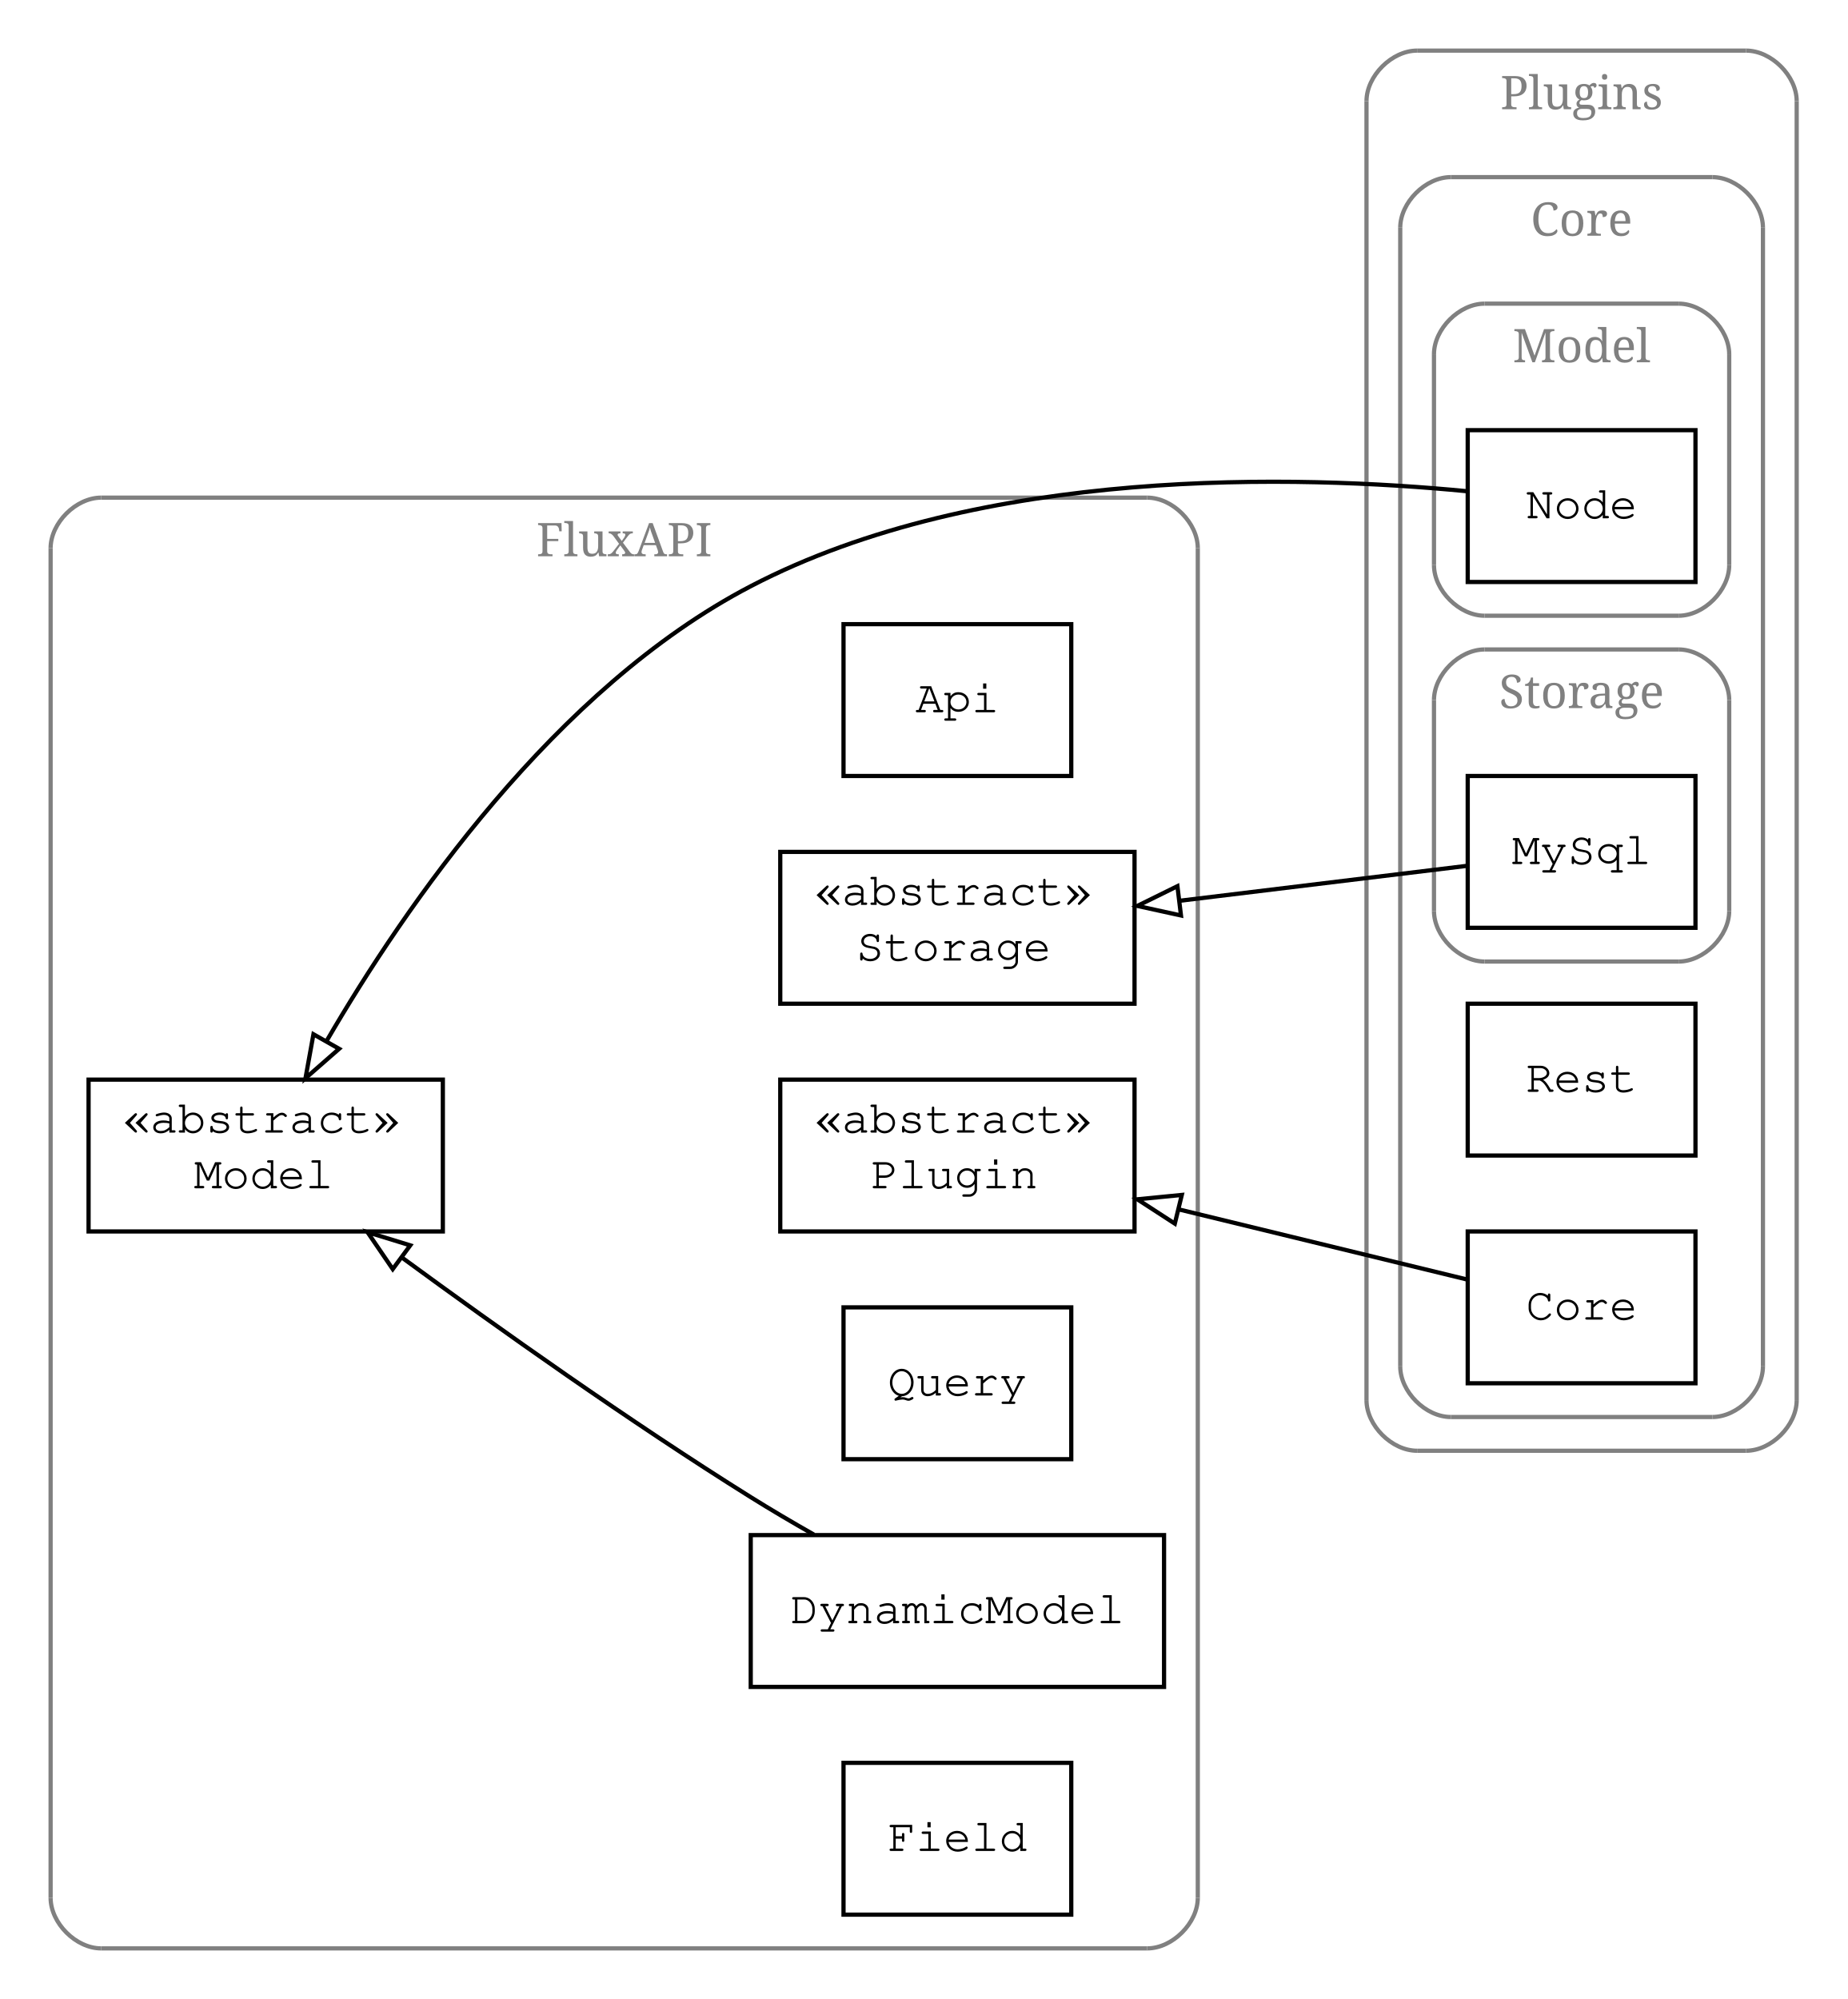
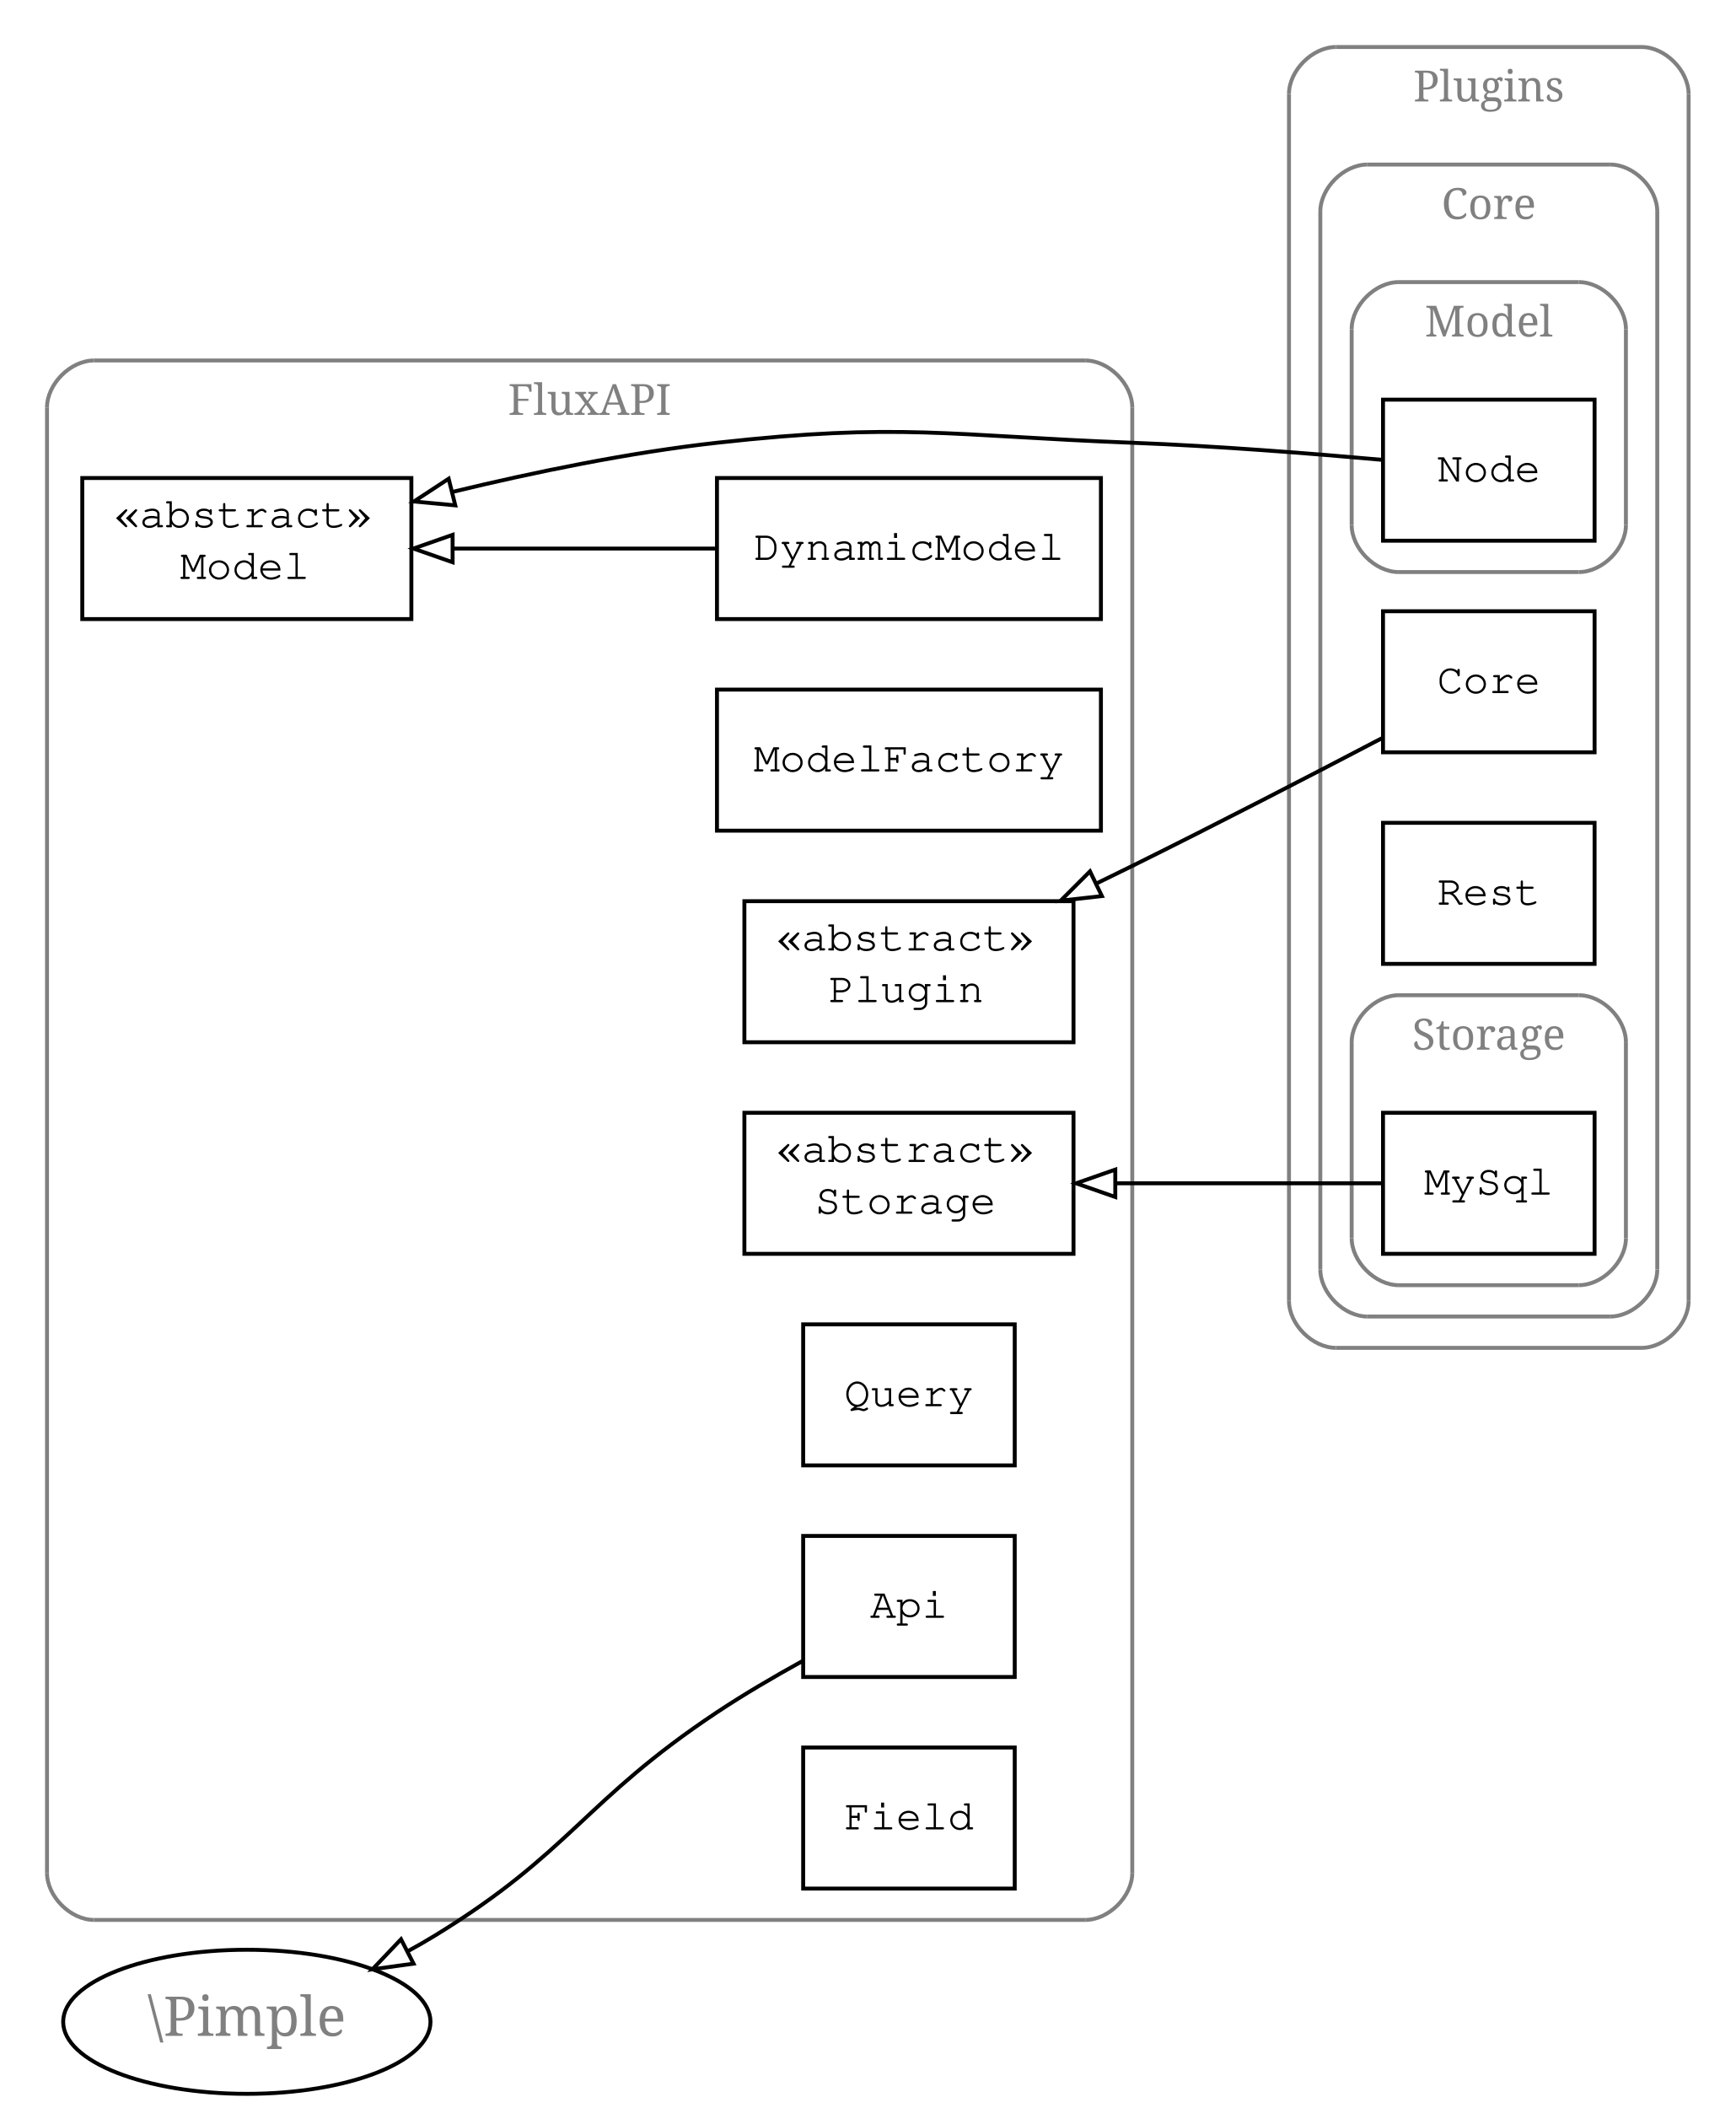
- <svg xmlns="http://www.w3.org/2000/svg" xmlns:xlink="http://www.w3.org/1999/xlink" width="438pt" height="474pt" viewBox="0.00 0.00 438.00 474.00">
-   <g id="graph1" class="graph" transform="scale(1 1) rotate(0) translate(4 470)">
-     <polygon fill="white" stroke="white" points="-4,5 -4,-470 435,-470 435,5 -4,5" />
+ <svg xmlns="http://www.w3.org/2000/svg" xmlns:xlink="http://www.w3.org/1999/xlink" width="443pt" height="538pt" viewBox="0.00 0.00 443.00 538.00">
+   <g id="graph1" class="graph" transform="scale(1 1) rotate(0) translate(4 534)">
+     <polygon fill="white" stroke="white" points="-4,5 -4,-534 440,-534 440,5 -4,5" />
    <g id="graph2" class="cluster">
-       <polyline fill="none" stroke="gray" points="20,-8 268,-8 " />
-       <path fill="none" stroke="gray" d="M268,-8C274,-8 280,-14 280,-20" />
-       <polyline fill="none" stroke="gray" points="280,-20 280,-340 " />
-       <path fill="none" stroke="gray" d="M280,-340C280,-346 274,-352 268,-352" />
-       <polyline fill="none" stroke="gray" points="268,-352 20,-352 " />
-       <path fill="none" stroke="gray" d="M20,-352C14,-352 8,-346 8,-340" />
-       <polyline fill="none" stroke="gray" points="8,-340 8,-20 " />
-       <path fill="none" stroke="gray" d="M8,-20C8,-14 14,-8 20,-8" />
-       <text text-anchor="middle" x="144" y="-338.1" font-family="Times Roman,serif" font-size="11.00" fill="gray">FluxAPI</text>
+       <polyline fill="none" stroke="gray" points="20,-44 273,-44 " />
+       <path fill="none" stroke="gray" d="M273,-44C279,-44 285,-50 285,-56" />
+       <polyline fill="none" stroke="gray" points="285,-56 285,-430 " />
+       <path fill="none" stroke="gray" d="M285,-430C285,-436 279,-442 273,-442" />
+       <polyline fill="none" stroke="gray" points="273,-442 20,-442 " />
+       <path fill="none" stroke="gray" d="M20,-442C14,-442 8,-436 8,-430" />
+       <polyline fill="none" stroke="gray" points="8,-430 8,-56 " />
+       <path fill="none" stroke="gray" d="M8,-56C8,-50 14,-44 20,-44" />
+       <text text-anchor="middle" x="146.5" y="-428.1" font-family="Times Roman,serif" font-size="11.00" fill="gray">FluxAPI</text>
    </g>
    <g id="graph3" class="cluster">
-       <polyline fill="none" stroke="gray" points="332,-126 410,-126 " />
-       <path fill="none" stroke="gray" d="M410,-126C416,-126 422,-132 422,-138" />
-       <polyline fill="none" stroke="gray" points="422,-138 422,-446 " />
-       <path fill="none" stroke="gray" d="M422,-446C422,-452 416,-458 410,-458" />
-       <polyline fill="none" stroke="gray" points="410,-458 332,-458 " />
-       <path fill="none" stroke="gray" d="M332,-458C326,-458 320,-452 320,-446" />
-       <polyline fill="none" stroke="gray" points="320,-446 320,-138 " />
-       <path fill="none" stroke="gray" d="M320,-138C320,-132 326,-126 332,-126" />
-       <text text-anchor="middle" x="371" y="-444.1" font-family="Times Roman,serif" font-size="11.00" fill="gray">Plugins</text>
+       <polyline fill="none" stroke="gray" points="337,-190 415,-190 " />
+       <path fill="none" stroke="gray" d="M415,-190C421,-190 427,-196 427,-202" />
+       <polyline fill="none" stroke="gray" points="427,-202 427,-510 " />
+       <path fill="none" stroke="gray" d="M427,-510C427,-516 421,-522 415,-522" />
+       <polyline fill="none" stroke="gray" points="415,-522 337,-522 " />
+       <path fill="none" stroke="gray" d="M337,-522C331,-522 325,-516 325,-510" />
+       <polyline fill="none" stroke="gray" points="325,-510 325,-202 " />
+       <path fill="none" stroke="gray" d="M325,-202C325,-196 331,-190 337,-190" />
+       <text text-anchor="middle" x="376" y="-508.1" font-family="Times Roman,serif" font-size="11.00" fill="gray">Plugins</text>
    </g>
    <g id="graph4" class="cluster">
-       <polyline fill="none" stroke="gray" points="340,-134 402,-134 " />
-       <path fill="none" stroke="gray" d="M402,-134C408,-134 414,-140 414,-146" />
-       <polyline fill="none" stroke="gray" points="414,-146 414,-416 " />
-       <path fill="none" stroke="gray" d="M414,-416C414,-422 408,-428 402,-428" />
-       <polyline fill="none" stroke="gray" points="402,-428 340,-428 " />
-       <path fill="none" stroke="gray" d="M340,-428C334,-428 328,-422 328,-416" />
-       <polyline fill="none" stroke="gray" points="328,-416 328,-146 " />
-       <path fill="none" stroke="gray" d="M328,-146C328,-140 334,-134 340,-134" />
-       <text text-anchor="middle" x="371" y="-414.1" font-family="Times Roman,serif" font-size="11.00" fill="gray">Core</text>
+       <polyline fill="none" stroke="gray" points="345,-198 407,-198 " />
+       <path fill="none" stroke="gray" d="M407,-198C413,-198 419,-204 419,-210" />
+       <polyline fill="none" stroke="gray" points="419,-210 419,-480 " />
+       <path fill="none" stroke="gray" d="M419,-480C419,-486 413,-492 407,-492" />
+       <polyline fill="none" stroke="gray" points="407,-492 345,-492 " />
+       <path fill="none" stroke="gray" d="M345,-492C339,-492 333,-486 333,-480" />
+       <polyline fill="none" stroke="gray" points="333,-480 333,-210 " />
+       <path fill="none" stroke="gray" d="M333,-210C333,-204 339,-198 345,-198" />
+       <text text-anchor="middle" x="376" y="-478.1" font-family="Times Roman,serif" font-size="11.00" fill="gray">Core</text>
    </g>
    <g id="graph5" class="cluster">
-       <polyline fill="none" stroke="gray" points="348,-324 394,-324 " />
-       <path fill="none" stroke="gray" d="M394,-324C400,-324 406,-330 406,-336" />
-       <polyline fill="none" stroke="gray" points="406,-336 406,-386 " />
-       <path fill="none" stroke="gray" d="M406,-386C406,-392 400,-398 394,-398" />
-       <polyline fill="none" stroke="gray" points="394,-398 348,-398 " />
-       <path fill="none" stroke="gray" d="M348,-398C342,-398 336,-392 336,-386" />
-       <polyline fill="none" stroke="gray" points="336,-386 336,-336 " />
-       <path fill="none" stroke="gray" d="M336,-336C336,-330 342,-324 348,-324" />
-       <text text-anchor="middle" x="371" y="-384.1" font-family="Times Roman,serif" font-size="11.00" fill="gray">Model</text>
+       <polyline fill="none" stroke="gray" points="353,-388 399,-388 " />
+       <path fill="none" stroke="gray" d="M399,-388C405,-388 411,-394 411,-400" />
+       <polyline fill="none" stroke="gray" points="411,-400 411,-450 " />
+       <path fill="none" stroke="gray" d="M411,-450C411,-456 405,-462 399,-462" />
+       <polyline fill="none" stroke="gray" points="399,-462 353,-462 " />
+       <path fill="none" stroke="gray" d="M353,-462C347,-462 341,-456 341,-450" />
+       <polyline fill="none" stroke="gray" points="341,-450 341,-400 " />
+       <path fill="none" stroke="gray" d="M341,-400C341,-394 347,-388 353,-388" />
+       <text text-anchor="middle" x="376" y="-448.1" font-family="Times Roman,serif" font-size="11.00" fill="gray">Model</text>
    </g>
    <g id="graph6" class="cluster">
-       <polyline fill="none" stroke="gray" points="348,-242 394,-242 " />
-       <path fill="none" stroke="gray" d="M394,-242C400,-242 406,-248 406,-254" />
-       <polyline fill="none" stroke="gray" points="406,-254 406,-304 " />
-       <path fill="none" stroke="gray" d="M406,-304C406,-310 400,-316 394,-316" />
-       <polyline fill="none" stroke="gray" points="394,-316 348,-316 " />
-       <path fill="none" stroke="gray" d="M348,-316C342,-316 336,-310 336,-304" />
-       <polyline fill="none" stroke="gray" points="336,-304 336,-254 " />
-       <path fill="none" stroke="gray" d="M336,-254C336,-248 342,-242 348,-242" />
-       <text text-anchor="middle" x="371" y="-302.1" font-family="Times Roman,serif" font-size="11.00" fill="gray">Storage</text>
+       <polyline fill="none" stroke="gray" points="353,-206 399,-206 " />
+       <path fill="none" stroke="gray" d="M399,-206C405,-206 411,-212 411,-218" />
+       <polyline fill="none" stroke="gray" points="411,-218 411,-268 " />
+       <path fill="none" stroke="gray" d="M411,-268C411,-274 405,-280 399,-280" />
+       <polyline fill="none" stroke="gray" points="399,-280 353,-280 " />
+       <path fill="none" stroke="gray" d="M353,-280C347,-280 341,-274 341,-268" />
+       <polyline fill="none" stroke="gray" points="341,-268 341,-218 " />
+       <path fill="none" stroke="gray" d="M341,-218C341,-212 347,-206 353,-206" />
+       <text text-anchor="middle" x="376" y="-266.1" font-family="Times Roman,serif" font-size="11.00" fill="gray">Storage</text>
    </g>
    <g id="node2" class="node">
      <a xlink:href="FluxAPI.Api.html" xlink:title="Api" target="_parent">
-         <polygon fill="none" stroke="black" points="250,-322 196,-322 196,-286 250,-286 250,-322" />
-         <text text-anchor="middle" x="223" y="-301.1" font-family="Courier,monospace" font-size="11.00">Api</text>
+         <polygon fill="none" stroke="black" points="255,-142 201,-142 201,-106 255,-106 255,-142" />
+         <text text-anchor="middle" x="228" y="-121.1" font-family="Courier,monospace" font-size="11.00">Api</text>
      </a>
    </g>
+     <g id="node21" class="node">
+       <ellipse fill="none" stroke="black" cx="59" cy="-18" rx="46.877" ry="18.385" />
+       <text text-anchor="middle" x="59" y="-14.4" font-family="Times Roman,serif" font-size="14.00" fill="gray">\Pimple</text>
+     </g>
+     <g id="edge9" class="edge">
+       <path fill="none" stroke="black" d="M200.822,-110.071C193.587,-106.082 185.876,-101.57 179,-97 145.01,-74.407 141.801,-61.322 107,-40 104.811,-38.659 102.527,-37.348 100.195,-36.077" />
+       <polygon fill="none" stroke="black" points="101.553,-32.84 91.058,-31.39 98.358,-39.069 101.553,-32.84" />
+     </g>
    <g id="node3" class="node">
-       <a xlink:href="FluxAPI.Model.html" xlink:title="«abstract»&lt;br/&gt;Model" target="_parent">
-         <polygon fill="none" stroke="black" points="101,-214 17,-214 17,-178 101,-178 101,-214" />
-         <text text-anchor="start" x="25" y="-201.433" font-family="Courier,monospace" font-size="11.00">«abstract»</text>
-         <text text-anchor="start" x="42" y="-188.233" font-family="Courier,monospace" font-size="11.00">Model</text>
+       <a xlink:href="FluxAPI.ModelFactory.html" xlink:title="ModelFactory" target="_parent">
+         <polygon fill="none" stroke="black" points="277,-358 179,-358 179,-322 277,-322 277,-358" />
+         <text text-anchor="middle" x="228" y="-337.1" font-family="Courier,monospace" font-size="11.00">ModelFactory</text>
      </a>
    </g>
    <g id="node4" class="node">
-       <a xlink:href="FluxAPI.Storage.html" xlink:title="«abstract»&lt;br/&gt;Storage" target="_parent">
-         <polygon fill="none" stroke="black" points="265,-268 181,-268 181,-232 265,-232 265,-268" />
-         <text text-anchor="start" x="189" y="-255.433" font-family="Courier,monospace" font-size="11.00">«abstract»</text>
-         <text text-anchor="start" x="199" y="-242.233" font-family="Courier,monospace" font-size="11.00">Storage</text>
+       <a xlink:href="FluxAPI.Model.html" xlink:title="«abstract»&lt;br/&gt;Model" target="_parent">
+         <polygon fill="none" stroke="black" points="101,-412 17,-412 17,-376 101,-376 101,-412" />
+         <text text-anchor="start" x="25" y="-399.433" font-family="Courier,monospace" font-size="11.00">«abstract»</text>
+         <text text-anchor="start" x="42" y="-386.233" font-family="Courier,monospace" font-size="11.00">Model</text>
      </a>
    </g>
    <g id="node5" class="node">
-       <a xlink:href="FluxAPI.Plugin.html" xlink:title="«abstract»&lt;br/&gt;Plugin" target="_parent">
-         <polygon fill="none" stroke="black" points="265,-214 181,-214 181,-178 265,-178 265,-214" />
-         <text text-anchor="start" x="189" y="-201.433" font-family="Courier,monospace" font-size="11.00">«abstract»</text>
-         <text text-anchor="start" x="202.5" y="-188.233" font-family="Courier,monospace" font-size="11.00">Plugin</text>
+       <a xlink:href="FluxAPI.Storage.html" xlink:title="«abstract»&lt;br/&gt;Storage" target="_parent">
+         <polygon fill="none" stroke="black" points="270,-250 186,-250 186,-214 270,-214 270,-250" />
+         <text text-anchor="start" x="194" y="-237.433" font-family="Courier,monospace" font-size="11.00">«abstract»</text>
+         <text text-anchor="start" x="204" y="-224.233" font-family="Courier,monospace" font-size="11.00">Storage</text>
      </a>
    </g>
    <g id="node6" class="node">
-       <a xlink:href="FluxAPI.Query.html" xlink:title="Query" target="_parent">
-         <polygon fill="none" stroke="black" points="250,-160 196,-160 196,-124 250,-124 250,-160" />
-         <text text-anchor="middle" x="223" y="-139.1" font-family="Courier,monospace" font-size="11.00">Query</text>
+       <a xlink:href="FluxAPI.Plugin.html" xlink:title="«abstract»&lt;br/&gt;Plugin" target="_parent">
+         <polygon fill="none" stroke="black" points="270,-304 186,-304 186,-268 270,-268 270,-304" />
+         <text text-anchor="start" x="194" y="-291.433" font-family="Courier,monospace" font-size="11.00">«abstract»</text>
+         <text text-anchor="start" x="207.5" y="-278.233" font-family="Courier,monospace" font-size="11.00">Plugin</text>
      </a>
    </g>
    <g id="node7" class="node">
-       <a xlink:href="FluxAPI.DynamicModel.html" xlink:title="DynamicModel" target="_parent">
-         <polygon fill="none" stroke="black" points="272,-106 174,-106 174,-70 272,-70 272,-106" />
-         <text text-anchor="middle" x="223" y="-85.1" font-family="Courier,monospace" font-size="11.00">DynamicModel</text>
+       <a xlink:href="FluxAPI.Query.html" xlink:title="Query" target="_parent">
+         <polygon fill="none" stroke="black" points="255,-196 201,-196 201,-160 255,-160 255,-196" />
+         <text text-anchor="middle" x="228" y="-175.1" font-family="Courier,monospace" font-size="11.00">Query</text>
      </a>
    </g>
-     <g id="edge9" class="edge">
-       <path fill="none" stroke="black" d="M188.979,-106.112C183.905,-108.995 178.777,-112.014 174,-115 145.355,-132.905 114.089,-155.11 91.399,-171.74" />
-       <polygon fill="none" stroke="black" points="89.121,-169.071 83.146,-177.82 93.273,-174.707 89.121,-169.071" />
-     </g>
    <g id="node8" class="node">
-       <a xlink:href="FluxAPI.Field.html" xlink:title="Field" target="_parent">
-         <polygon fill="none" stroke="black" points="250,-52 196,-52 196,-16 250,-16 250,-52" />
-         <text text-anchor="middle" x="223" y="-31.1" font-family="Courier,monospace" font-size="11.00">Field</text>
+       <a xlink:href="FluxAPI.DynamicModel.html" xlink:title="DynamicModel" target="_parent">
+         <polygon fill="none" stroke="black" points="277,-412 179,-412 179,-376 277,-376 277,-412" />
+         <text text-anchor="middle" x="228" y="-391.1" font-family="Courier,monospace" font-size="11.00">DynamicModel</text>
      </a>
    </g>
-     <g id="node12" class="node">
+     <g id="edge11" class="edge">
+       <path fill="none" stroke="black" d="M178.664,-394C157.649,-394 133.101,-394 111.728,-394" />
+       <polygon fill="none" stroke="black" points="111.521,-390.5 101.521,-394 111.521,-397.5 111.521,-390.5" />
+     </g>
+     <g id="node9" class="node">
+       <a xlink:href="FluxAPI.Field.html" xlink:title="Field" target="_parent">
+         <polygon fill="none" stroke="black" points="255,-88 201,-88 201,-52 255,-52 255,-88" />
+         <text text-anchor="middle" x="228" y="-67.1" font-family="Courier,monospace" font-size="11.00">Field</text>
+       </a>
+     </g>
+     <g id="node13" class="node">
      <a xlink:href="Plugins.Core.Model.Node.html" xlink:title="Node" target="_parent">
-         <polygon fill="none" stroke="black" points="398,-368 344,-368 344,-332 398,-332 398,-368" />
-         <text text-anchor="middle" x="371" y="-347.1" font-family="Courier,monospace" font-size="11.00">Node</text>
+         <polygon fill="none" stroke="black" points="403,-432 349,-432 349,-396 403,-396 403,-432" />
+         <text text-anchor="middle" x="376" y="-411.1" font-family="Courier,monospace" font-size="11.00">Node</text>
+       </a>
+     </g>
+     <g id="edge15" class="edge">
+       <path fill="none" stroke="black" d="M348.955,-416.627C330.87,-418.249 306.534,-420.173 285,-421 237.924,-422.808 225.823,-426.203 179,-421 156.657,-418.517 132.398,-413.511 111.576,-408.476" />
+       <polygon fill="none" stroke="black" points="112.203,-405.025 101.654,-406.013 110.516,-411.819 112.203,-405.025" />
+     </g>
+     <g id="node15" class="node">
+       <a xlink:href="Plugins.Core.Storage.MySql.html" xlink:title="MySql" target="_parent">
+         <polygon fill="none" stroke="black" points="403,-250 349,-250 349,-214 403,-214 403,-250" />
+         <text text-anchor="middle" x="376" y="-229.1" font-family="Courier,monospace" font-size="11.00">MySql</text>
      </a>
    </g>
    <g id="edge13" class="edge">
-       <path fill="none" stroke="black" d="M343.721,-353.532C303.955,-357.373 228.839,-359.598 174,-331 127.537,-306.77 92.023,-255.086 73.437,-223.164" />
-       <polygon fill="none" stroke="black" points="76.409,-221.308 68.434,-214.333 70.319,-224.759 76.409,-221.308" />
+       <path fill="none" stroke="black" d="M348.855,-232C329.809,-232 303.729,-232 280.671,-232" />
+       <polygon fill="none" stroke="black" points="280.665,-228.5 270.665,-232 280.665,-235.5 280.665,-228.5" />
    </g>
-     <g id="node14" class="node">
-       <a xlink:href="Plugins.Core.Storage.MySql.html" xlink:title="MySql" target="_parent">
-         <polygon fill="none" stroke="black" points="398,-286 344,-286 344,-250 398,-250 398,-286" />
-         <text text-anchor="middle" x="371" y="-265.1" font-family="Courier,monospace" font-size="11.00">MySql</text>
+     <g id="node16" class="node">
+       <a xlink:href="Plugins.Core.Rest.html" xlink:title="Rest" target="_parent">
+         <polygon fill="none" stroke="black" points="403,-324 349,-324 349,-288 403,-288 403,-324" />
+         <text text-anchor="middle" x="376" y="-303.1" font-family="Courier,monospace" font-size="11.00">Rest</text>
      </a>
    </g>
-     <g id="edge11" class="edge">
-       <path fill="none" stroke="black" d="M343.855,-264.699C324.809,-262.382 298.729,-259.21 275.671,-256.406" />
-       <polygon fill="none" stroke="black" points="276.014,-252.922 265.665,-255.189 275.169,-259.871 276.014,-252.922" />
-     </g>
-     <g id="node15" class="node">
-       <a xlink:href="Plugins.Core.Rest.html" xlink:title="Rest" target="_parent">
-         <polygon fill="none" stroke="black" points="398,-232 344,-232 344,-196 398,-196 398,-232" />
-         <text text-anchor="middle" x="371" y="-211.1" font-family="Courier,monospace" font-size="11.00">Rest</text>
+     <g id="node17" class="node">
+       <a xlink:href="Plugins.Core.Core.html" xlink:title="Core" target="_parent">
+         <polygon fill="none" stroke="black" points="403,-378 349,-378 349,-342 403,-342 403,-378" />
+         <text text-anchor="middle" x="376" y="-357.1" font-family="Courier,monospace" font-size="11.00">Core</text>
      </a>
    </g>
-     <g id="node16" class="node">
-       <a xlink:href="Plugins.Core.Core.html" xlink:title="Core" target="_parent">
-         <polygon fill="none" stroke="black" points="398,-178 344,-178 344,-142 398,-142 398,-178" />
-         <text text-anchor="middle" x="371" y="-157.1" font-family="Courier,monospace" font-size="11.00">Core</text>
-       </a>
-     </g>
-     <g id="edge15" class="edge">
-       <path fill="none" stroke="black" d="M343.855,-166.603C324.809,-171.236 298.729,-177.579 275.671,-183.188" />
-       <polygon fill="none" stroke="black" points="274.554,-179.858 265.665,-185.622 276.209,-186.659 274.554,-179.858" />
+     <g id="edge17" class="edge">
+       <path fill="none" stroke="black" d="M348.648,-345.562C330.644,-336.135 306.514,-323.647 285,-313 282.056,-311.543 279.019,-310.057 275.952,-308.568" />
+       <polygon fill="none" stroke="black" points="277.248,-305.307 266.72,-304.121 274.21,-311.614 277.248,-305.307" />
    </g>
  </g>
</svg>
